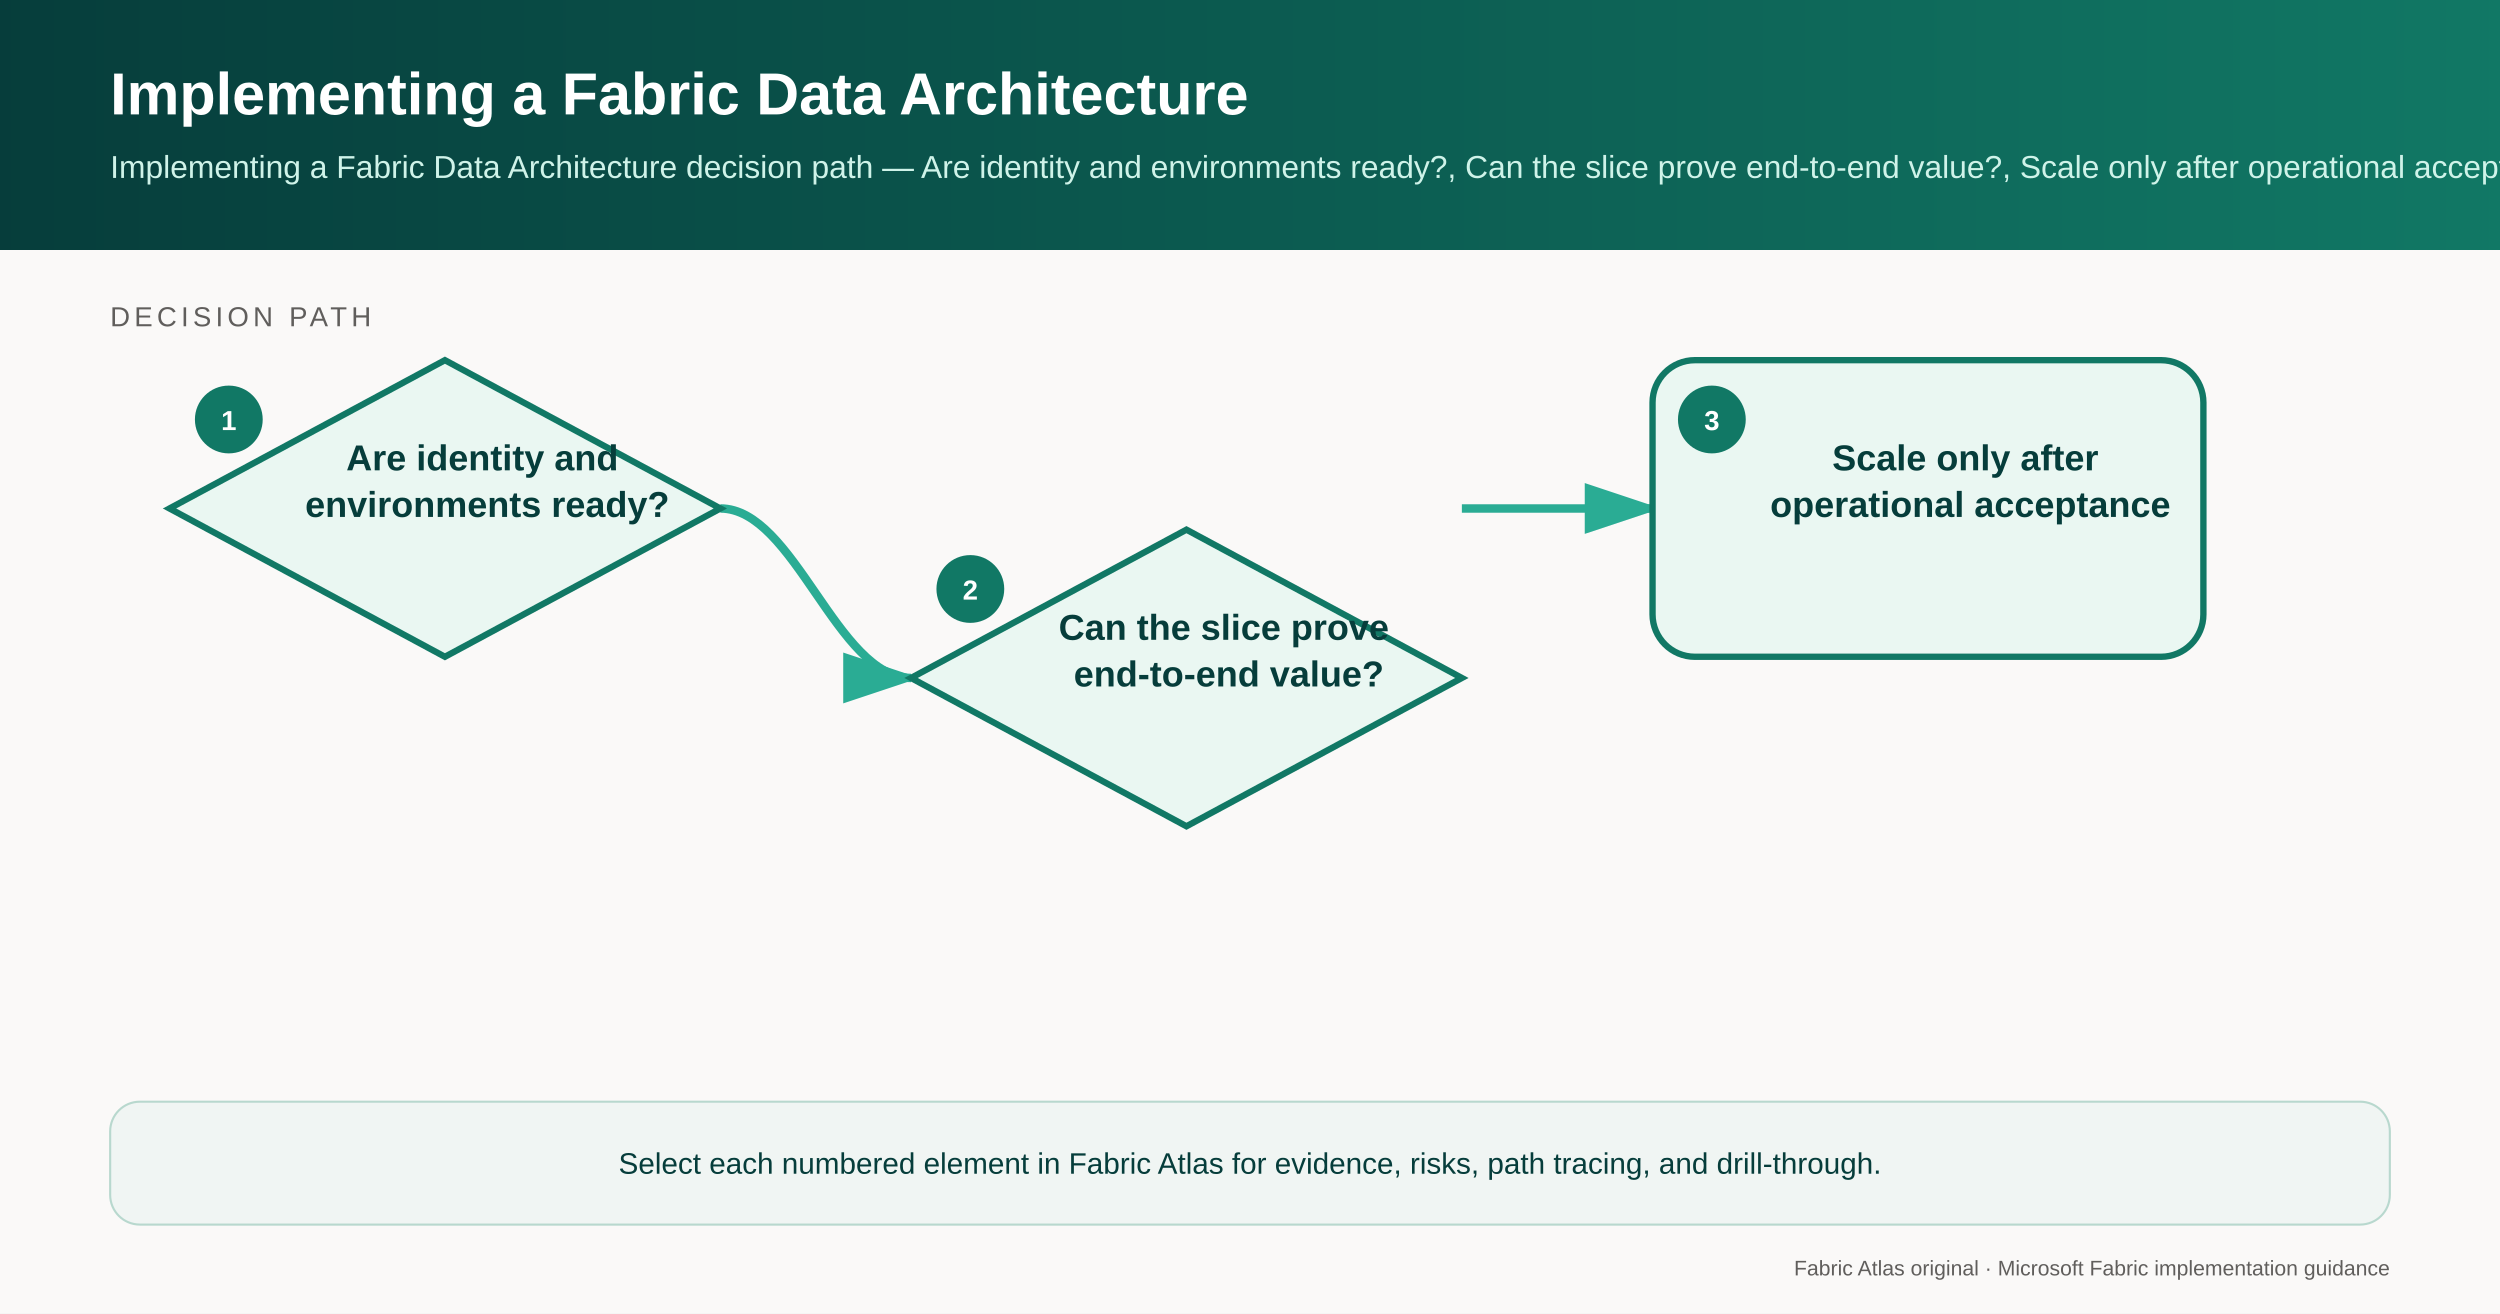
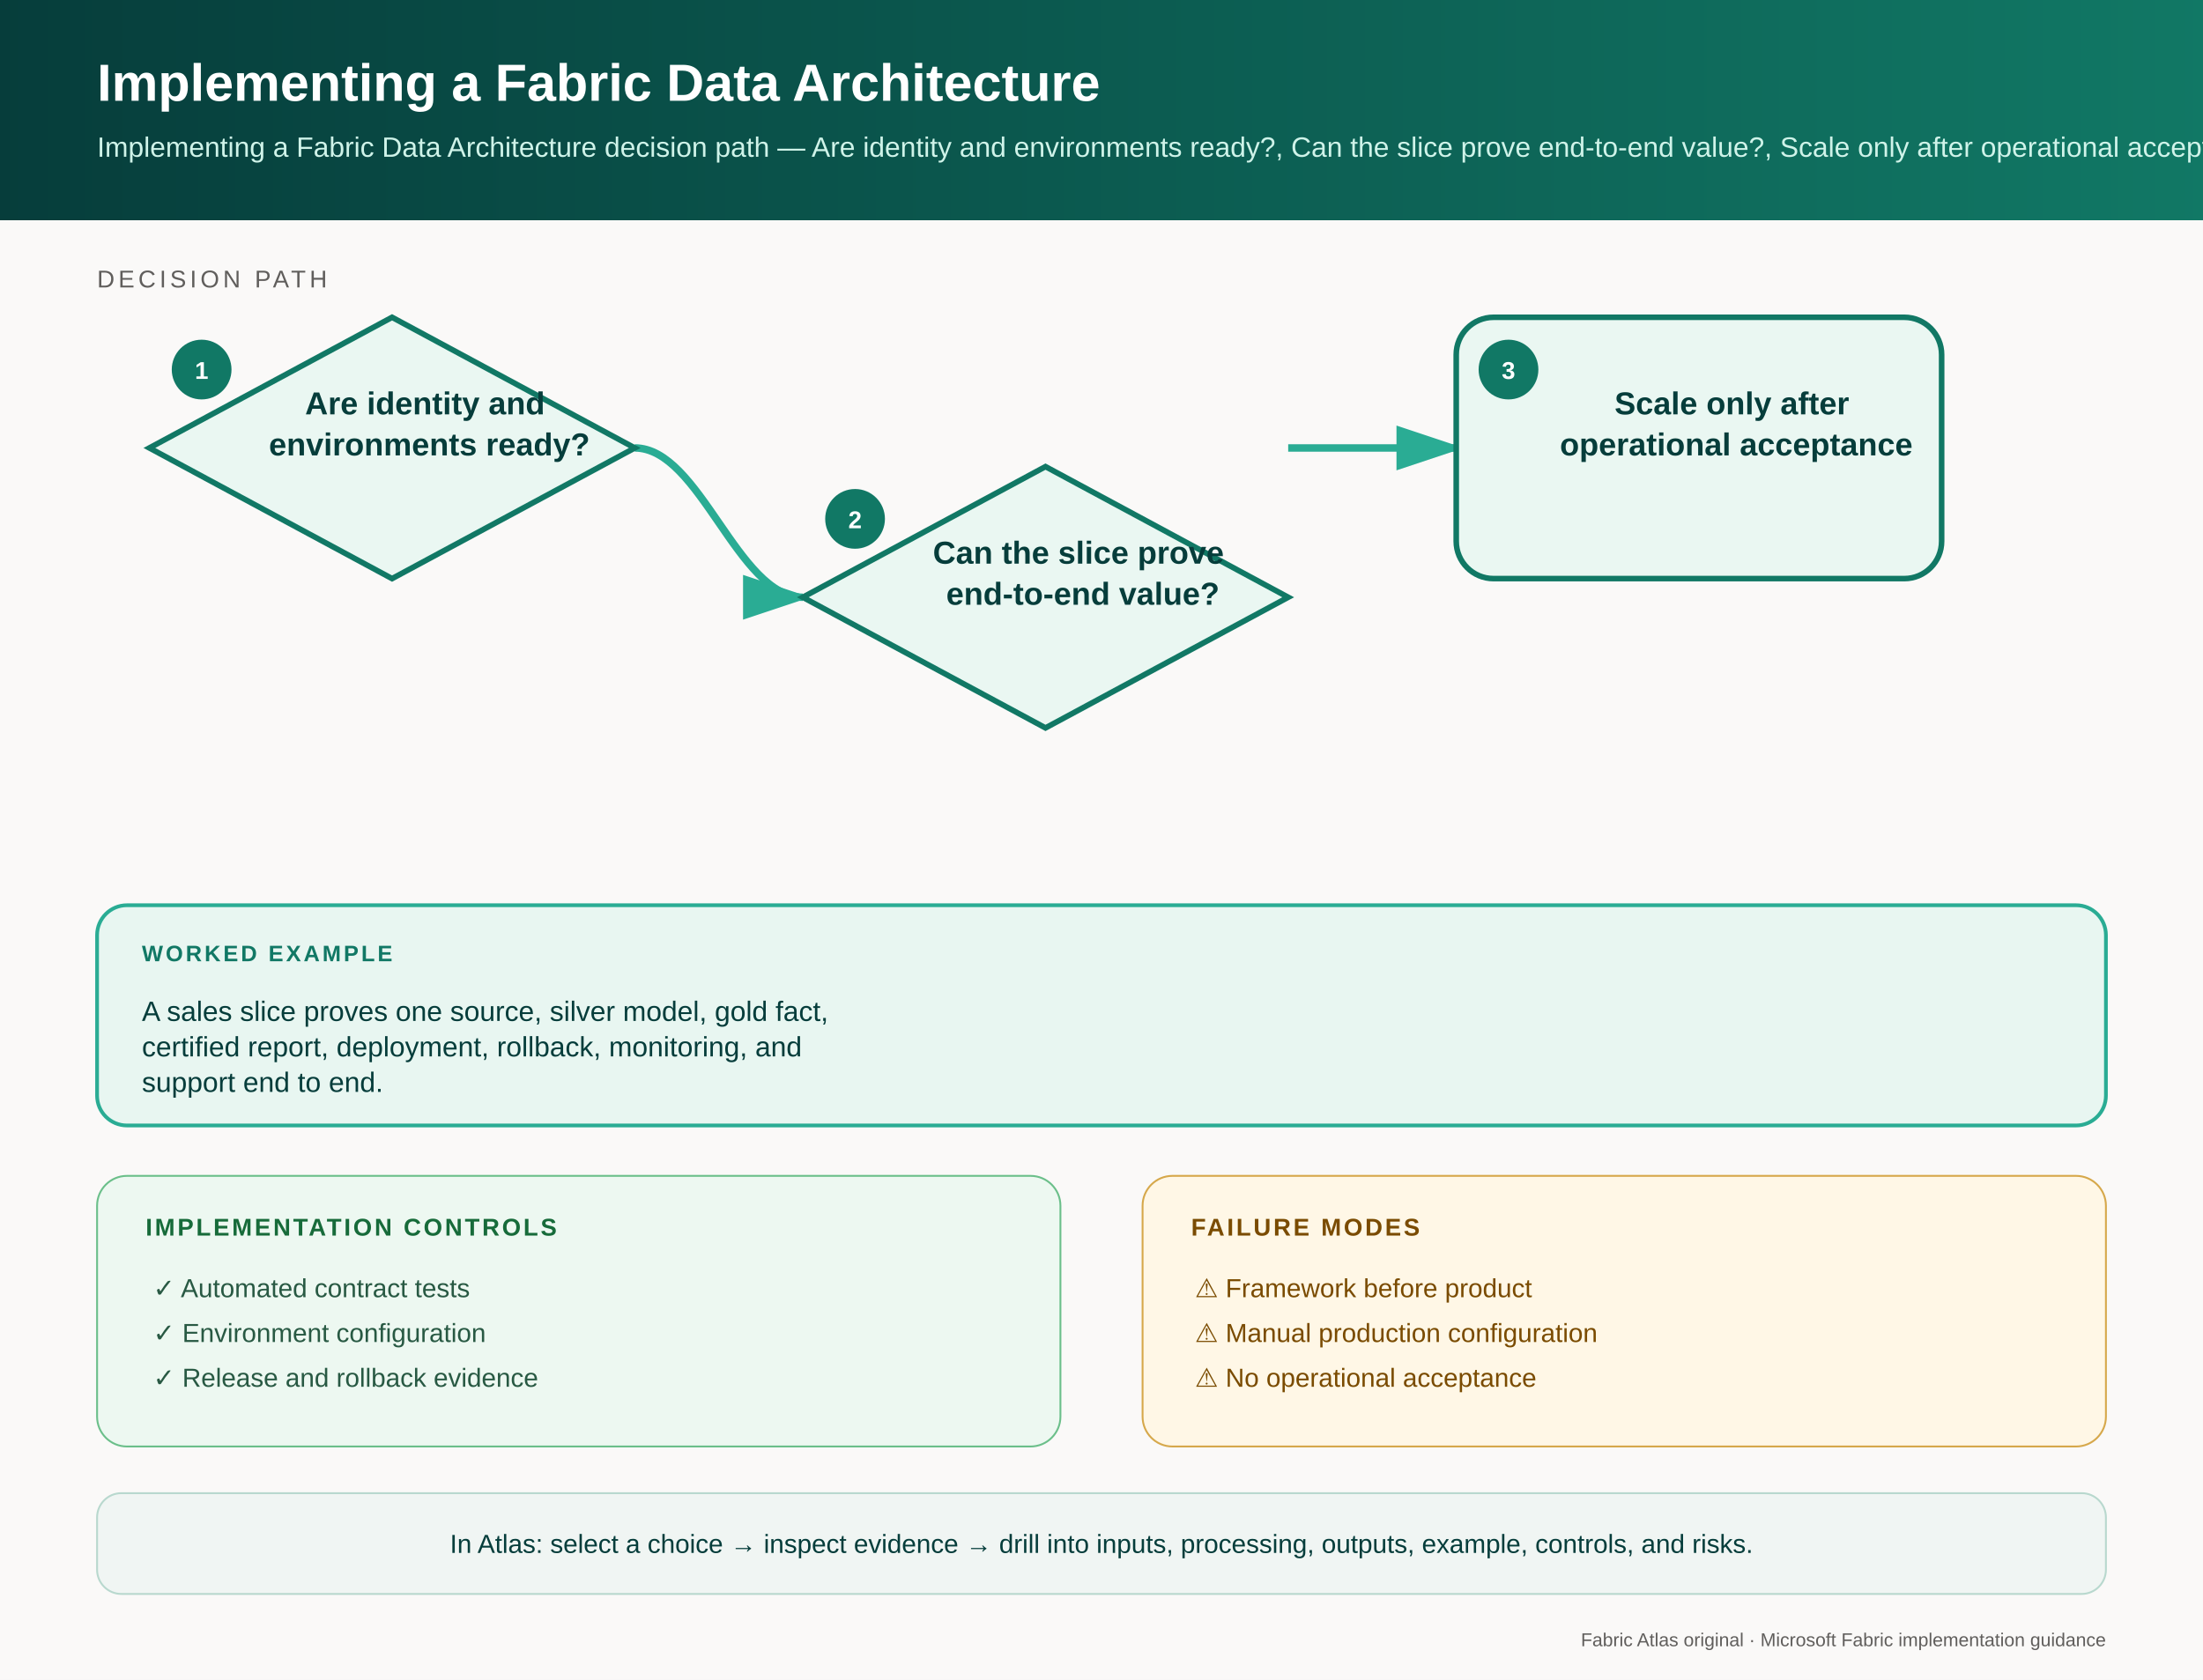
- <svg xmlns="http://www.w3.org/2000/svg" viewBox="0 0 1180 620" font-family="Segoe UI,Arial,sans-serif">
+ <svg xmlns="http://www.w3.org/2000/svg" viewBox="0 0 1180 900" font-family="Segoe UI,Arial,sans-serif">
  <defs>
    <linearGradient id="head" x1="0" x2="1">
      <stop stop-color="#063D3B" />
      <stop offset="1" stop-color="#117865" />
    </linearGradient>
    <marker id="arrow" markerWidth="10" markerHeight="10" refX="8" refY="3" orient="auto">
      <path d="M0,0 L0,6 L9,3 z" fill="#2AAC94" />
    </marker>
  </defs>
-   <rect width="1180" height="620" fill="#FAF9F8" />
+   <rect width="1180" height="900" fill="#FAF9F8" />
  <rect width="1180" height="118" fill="url(#head)" />
  <text x="52" y="54" fill="white" font-size="28" font-weight="700">Implementing a Fabric Data Architecture</text>
  <text x="52" y="84" fill="#CFF3E9" font-size="15">Implementing a Fabric Data Architecture decision path — Are identity and environments ready?, Can the slice prove end-to-end value?, Scale only after operational acceptance</text>
  <text x="52" y="154" fill="#605E5C" font-size="13" letter-spacing="2">DECISION PATH</text>
  <path d="M 340 240 C 375 240, 395 320, 430 320" fill="none" stroke="#2AAC94" stroke-width="4" marker-end="url(#arrow)" />
  <path d="M 690 240 C 725 240, 745 240, 780 240" fill="none" stroke="#2AAC94" stroke-width="4" marker-end="url(#arrow)" />
  <path d="M 210 170 L 340 240 L 210 310 L 80 240 Z" fill="#EAF7F2" stroke="#117865" stroke-width="3" />
  <circle cx="108" cy="198" r="16" fill="#117865" />
  <text x="108" y="203" text-anchor="middle" fill="white" font-size="13" font-weight="700">1</text>
  <text x="230" y="222" text-anchor="middle" fill="#063D3B" font-size="17" font-weight="600">
    <tspan x="230" dy="0">Are identity and</tspan>
    <tspan x="230" dy="22">environments ready?</tspan>
  </text>
  <path d="M 560 250 L 690 320 L 560 390 L 430 320 Z" fill="#EAF7F2" stroke="#117865" stroke-width="3" />
  <circle cx="458" cy="278" r="16" fill="#117865" />
  <text x="458" y="283" text-anchor="middle" fill="white" font-size="13" font-weight="700">2</text>
  <text x="580" y="302" text-anchor="middle" fill="#063D3B" font-size="17" font-weight="600">
    <tspan x="580" dy="0">Can the slice prove</tspan>
    <tspan x="580" dy="22">end-to-end value?</tspan>
  </text>
  <rect x="780" y="170" width="260" height="140" rx="20" fill="#EAF7F2" stroke="#117865" stroke-width="3" />
  <circle cx="808" cy="198" r="16" fill="#117865" />
  <text x="808" y="203" text-anchor="middle" fill="white" font-size="13" font-weight="700">3</text>
  <text x="930" y="222" text-anchor="middle" fill="#063D3B" font-size="17" font-weight="600">
    <tspan x="930" dy="0">Scale only after</tspan>
    <tspan x="930" dy="22">operational acceptance</tspan>
  </text>
-   <rect x="52" y="520" width="1076" height="58" rx="14" fill="#F0F5F3" stroke="#B8D8CE" />
-   <text x="590" y="554" text-anchor="middle" fill="#063D3B" font-size="14">Select each numbered element in Fabric Atlas for evidence, risks, path tracing, and drill-through.</text>
-   <text x="1128" y="602" text-anchor="end" fill="#605E5C" font-size="10">Fabric Atlas original · Microsoft Fabric implementation guidance</text>
+   <rect x="52" y="485" width="1076" height="118" rx="16" fill="#E8F6F1" stroke="#2AAC94" stroke-width="2" />
+   <text x="76" y="515" fill="#117865" font-size="12" font-weight="700" letter-spacing="1.4">WORKED EXAMPLE</text>
+   <text x="76" y="547" fill="#063D3B" font-size="15">
+     <tspan x="76" dy="0">A sales slice proves one source, silver model, gold fact,</tspan>
+     <tspan x="76" dy="19">certified report, deployment, rollback, monitoring, and</tspan>
+     <tspan x="76" dy="19">support end to end.</tspan>
+   </text>
+   <rect x="52" y="630" width="516" height="145" rx="16" fill="#EDF8F1" stroke="#6BBF8A" />
+   <text x="78" y="662" fill="#176B3A" font-size="13" font-weight="700" letter-spacing="1.3">IMPLEMENTATION CONTROLS</text>
+   <text x="82" y="695" fill="#285943" font-size="14">✓ Automated contract tests</text>
+   <text x="82" y="719" fill="#285943" font-size="14">✓ Environment configuration</text>
+   <text x="82" y="743" fill="#285943" font-size="14">✓ Release and rollback evidence</text>
+   <rect x="612" y="630" width="516" height="145" rx="16" fill="#FFF7E6" stroke="#D6A84B" />
+   <text x="638" y="662" fill="#7A4B00" font-size="13" font-weight="700" letter-spacing="1.3">FAILURE MODES</text>
+   <text x="640" y="695" fill="#7A4B00" font-size="14">⚠ Framework before product</text>
+   <text x="640" y="719" fill="#7A4B00" font-size="14">⚠ Manual production configuration</text>
+   <text x="640" y="743" fill="#7A4B00" font-size="14">⚠ No operational acceptance</text>
+   <rect x="52" y="800" width="1076" height="54" rx="13" fill="#F0F5F3" stroke="#B8D8CE" />
+   <text x="590" y="832" text-anchor="middle" fill="#063D3B" font-size="14">In Atlas: select a choice → inspect evidence → drill into inputs, processing, outputs, example, controls, and risks.</text>
+   <text x="1128" y="882" text-anchor="end" fill="#605E5C" font-size="10">Fabric Atlas original · Microsoft Fabric implementation guidance</text>
</svg>
